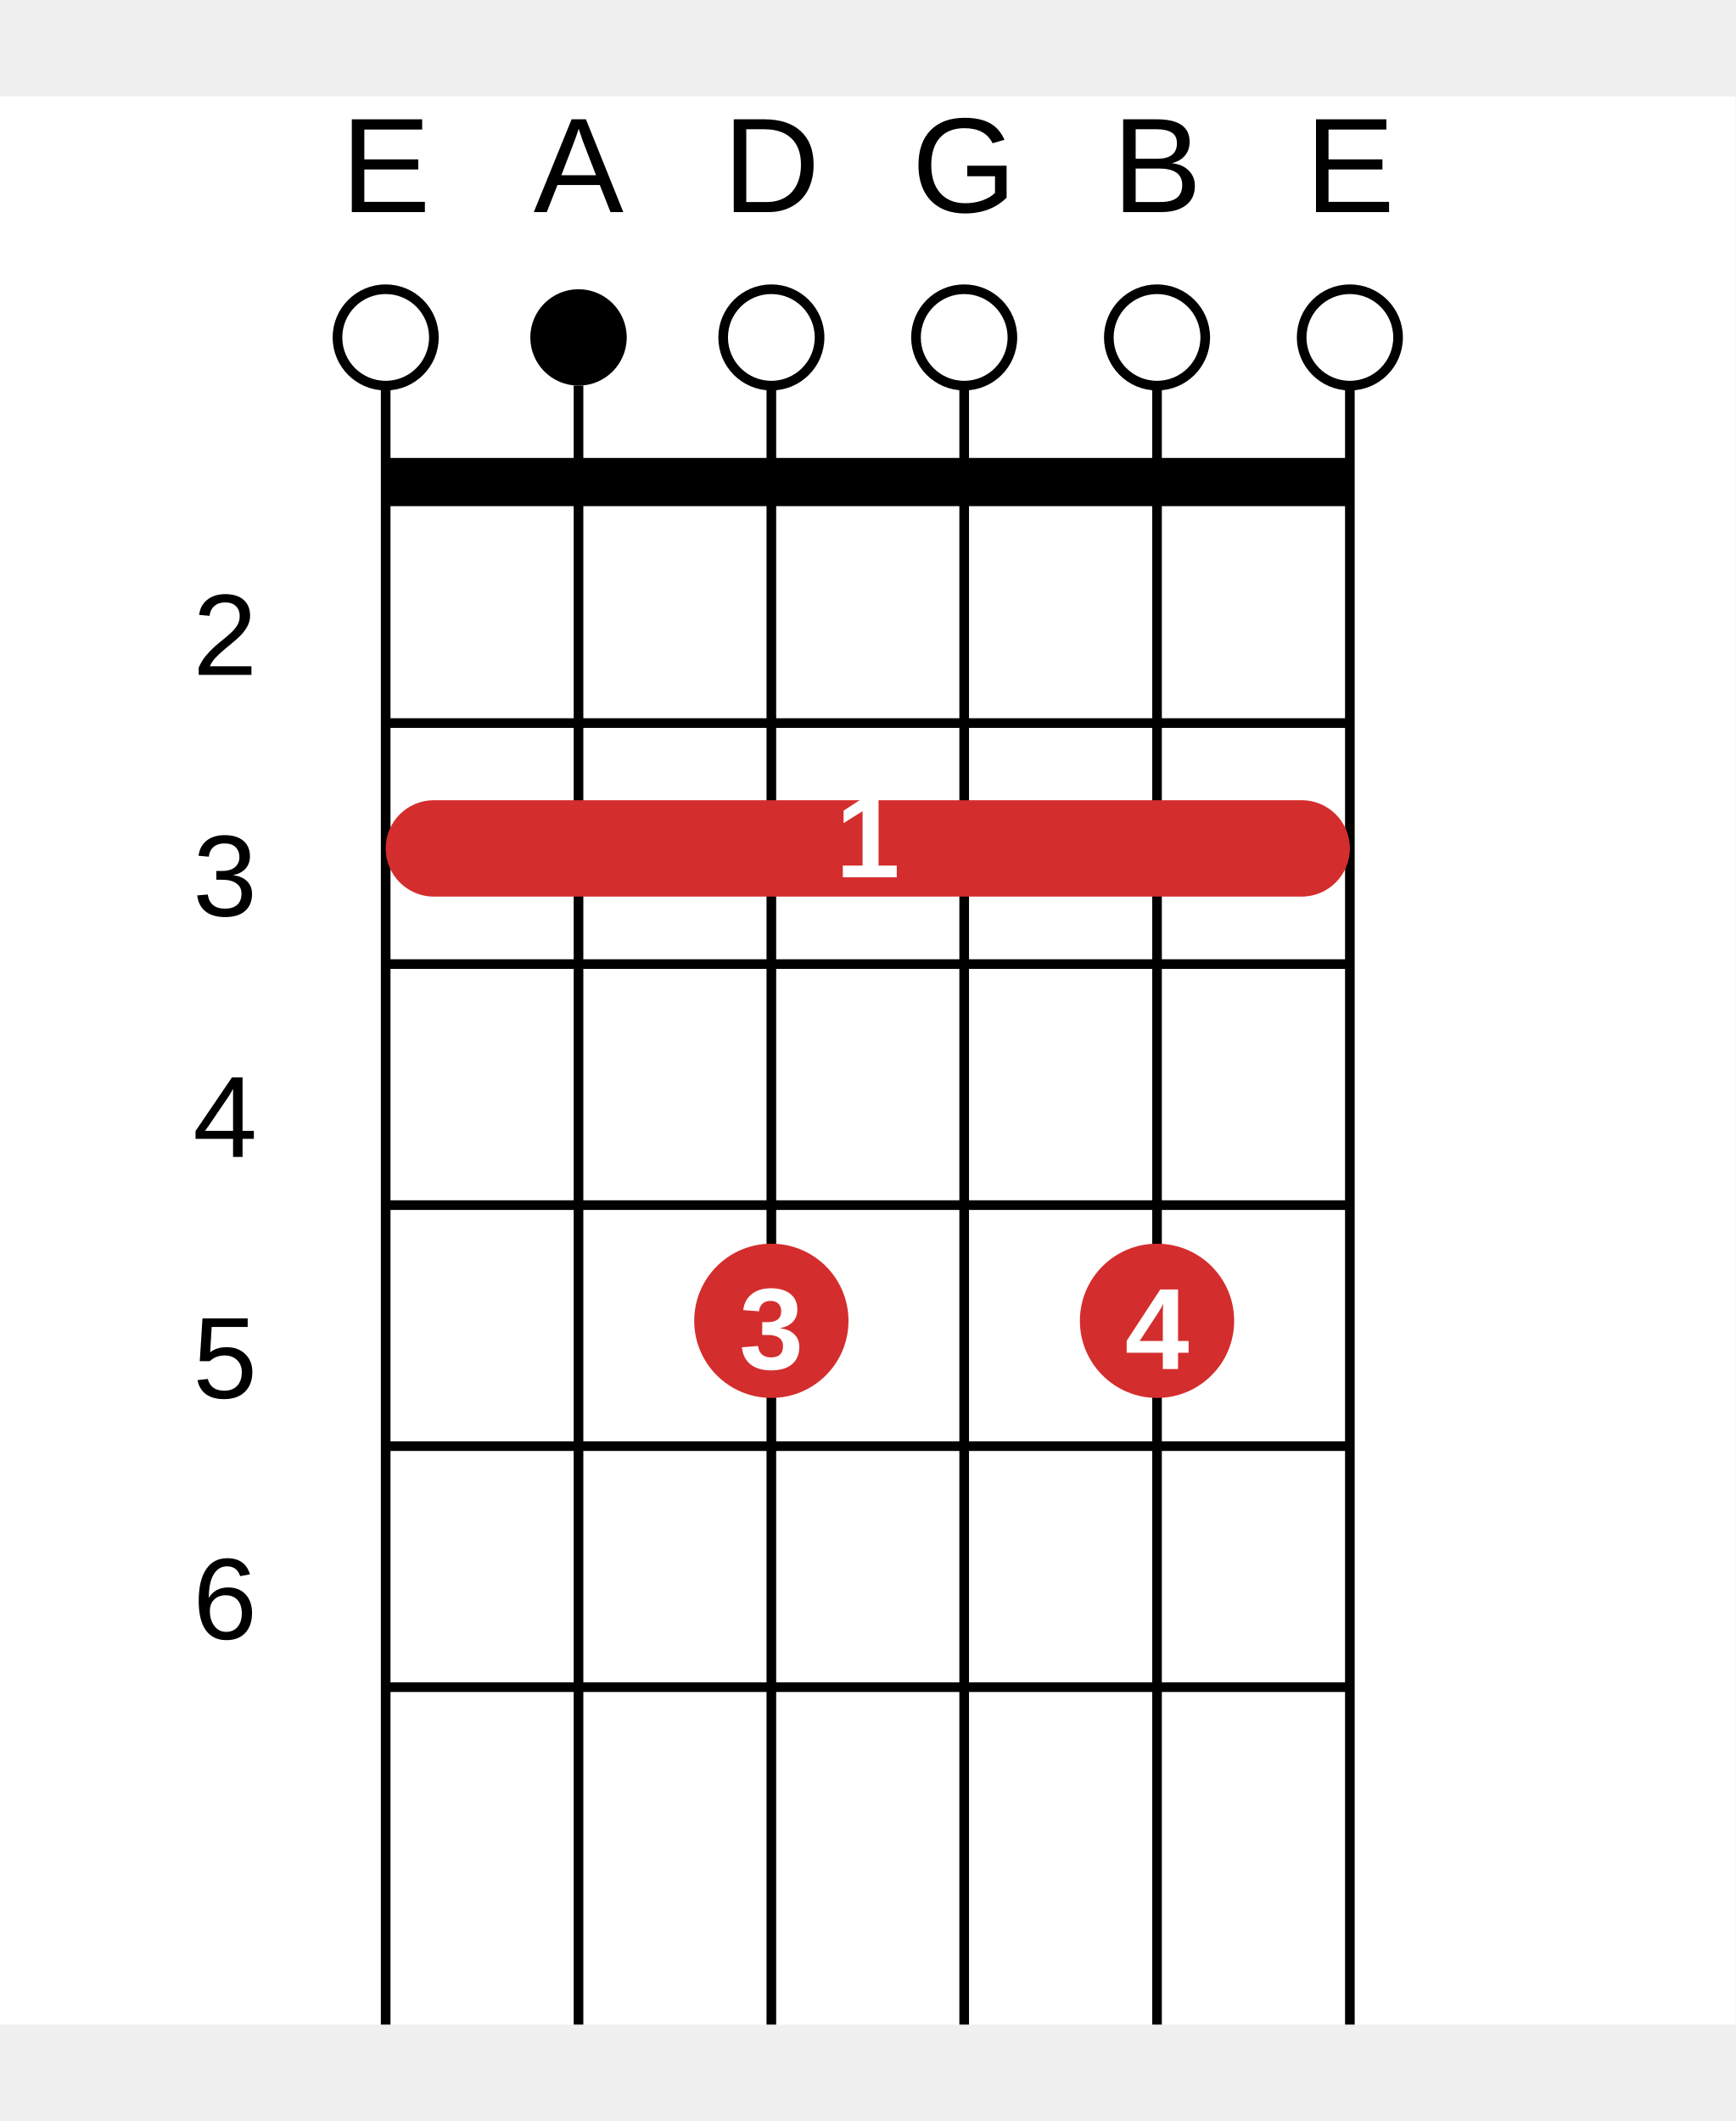
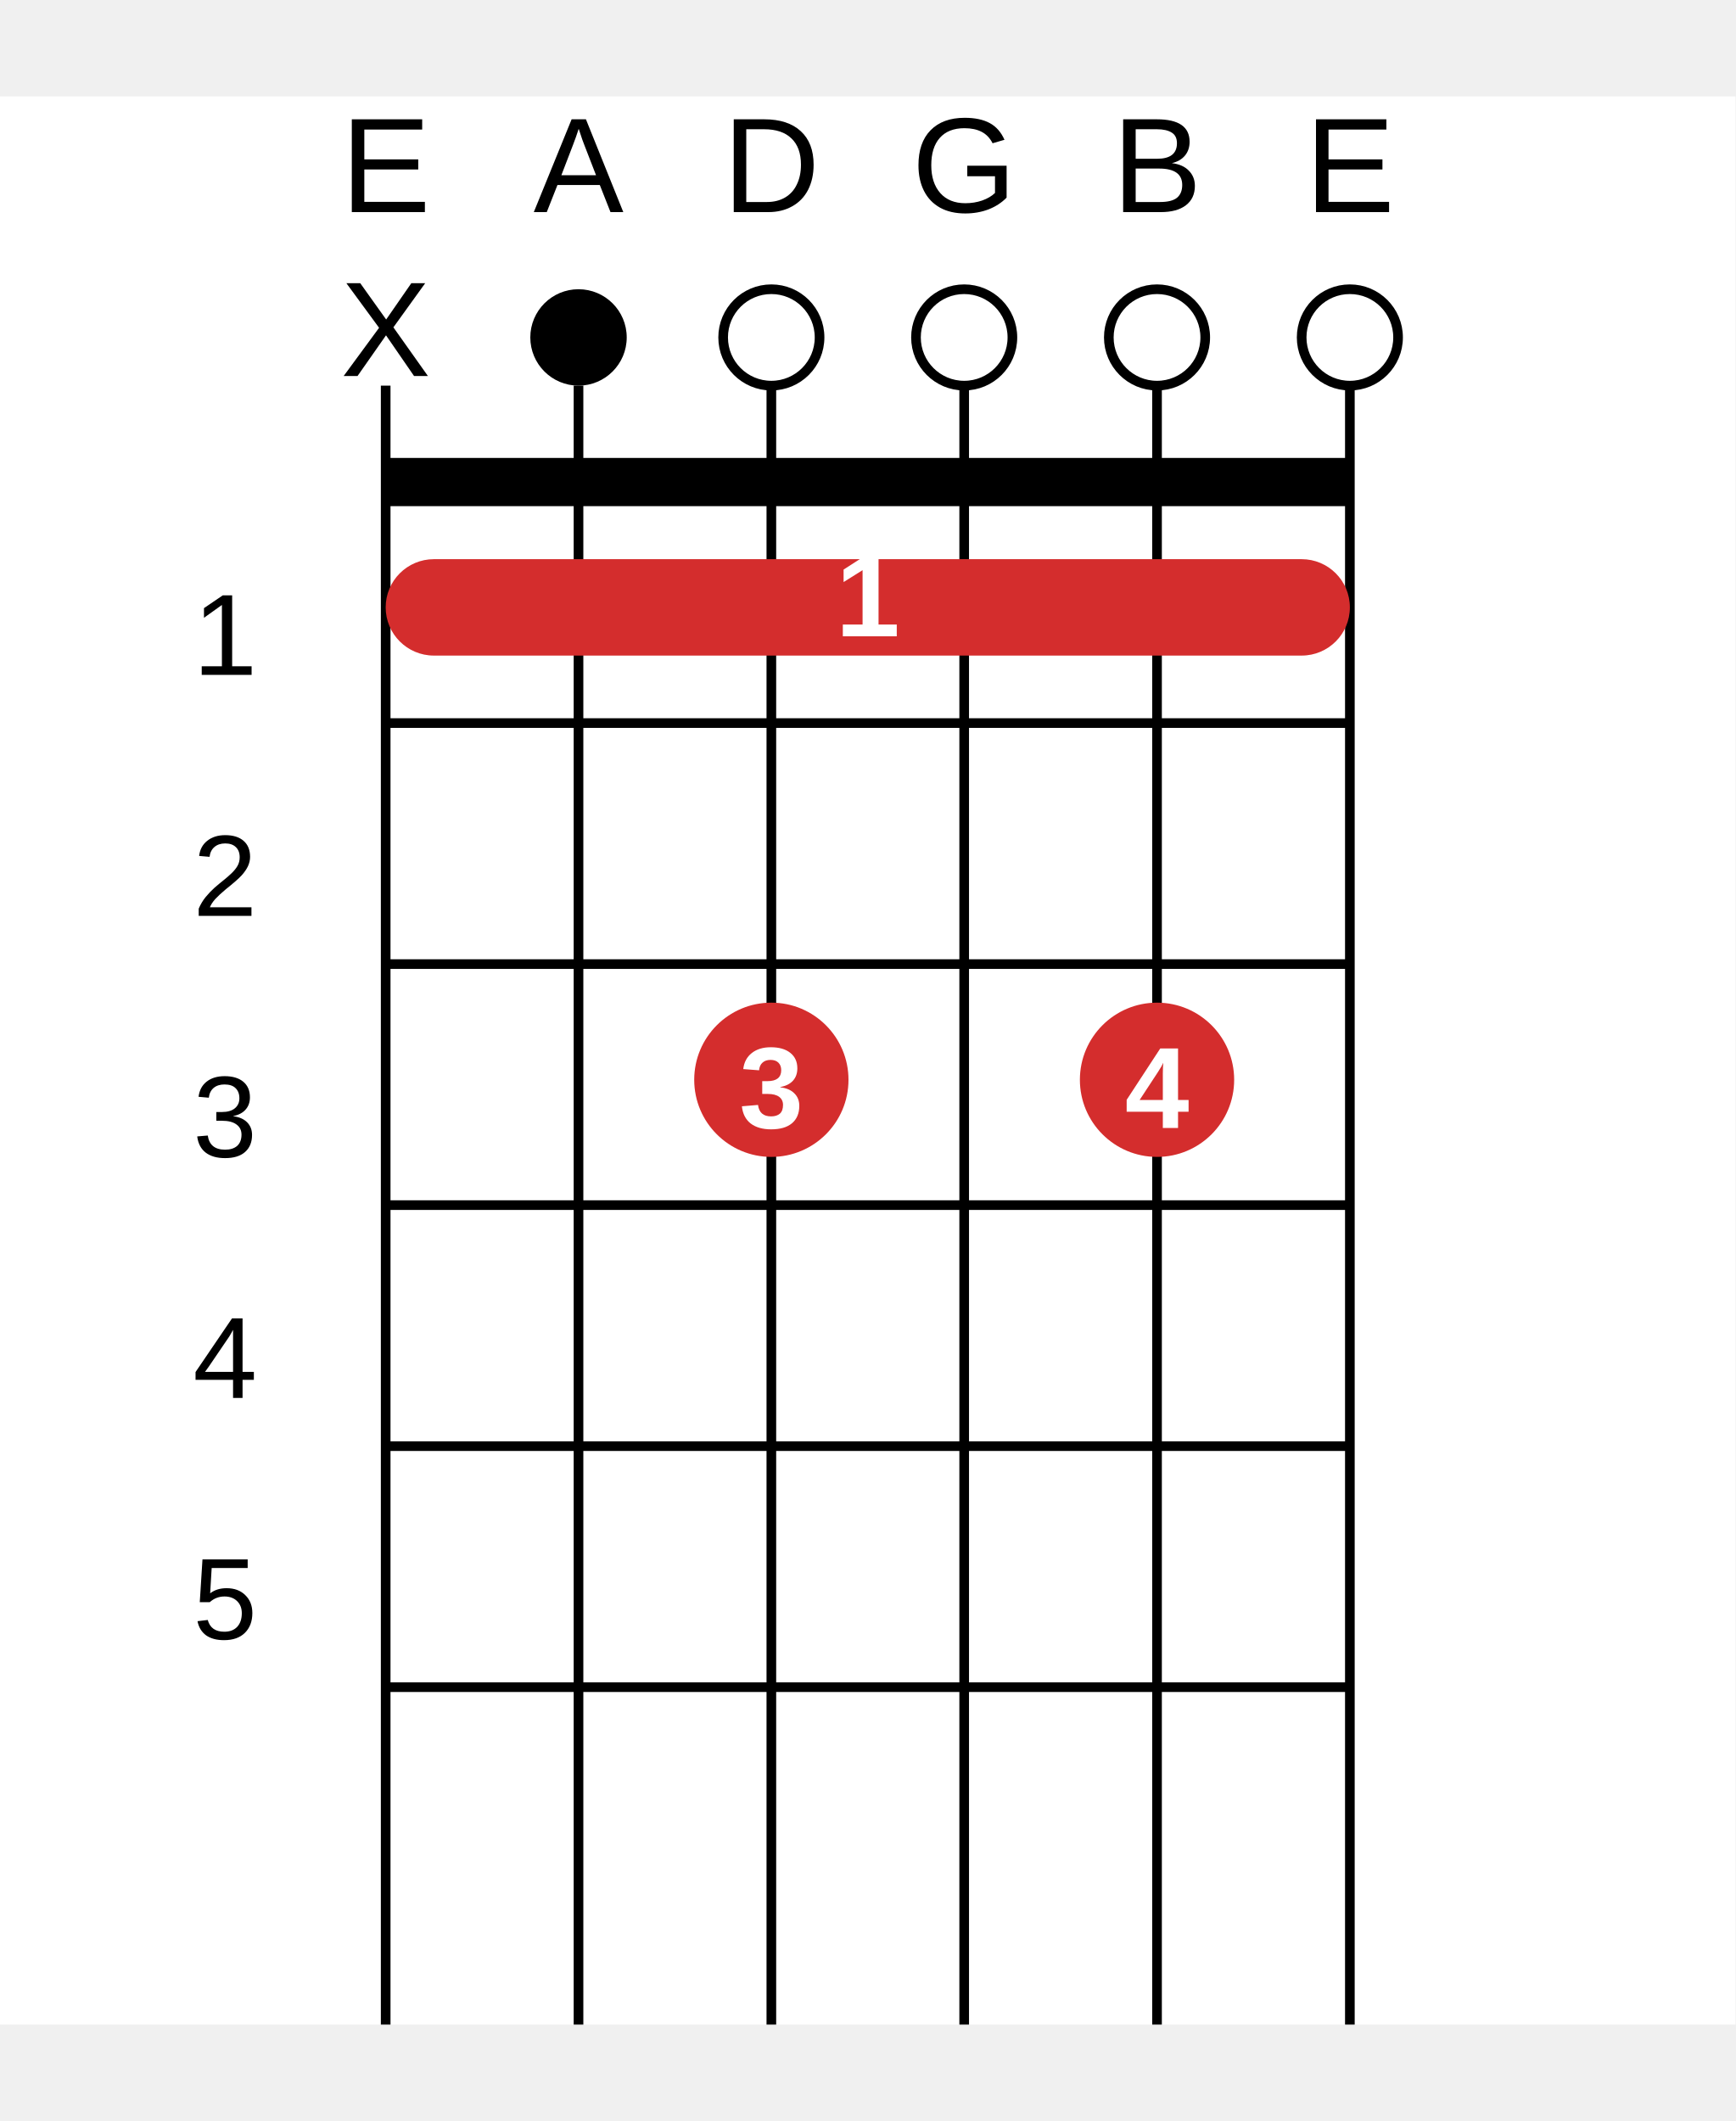
<svg xmlns="http://www.w3.org/2000/svg" width="180" height="220" viewBox="0 0 180 220" aria-label="B7">
  <g transform="translate(0, 10)">
    <rect width="180" height="200" fill="#fff" />
    <text x="40" y="12" font-size="14" font-family="Arial" fill="#000" text-anchor="middle">E</text>
    <text x="60" y="12" font-size="14" font-family="Arial" fill="#000" text-anchor="middle">A</text>
    <text x="80" y="12" font-size="14" font-family="Arial" fill="#000" text-anchor="middle">D</text>
    <text x="100" y="12" font-size="14" font-family="Arial" fill="#000" text-anchor="middle">G</text>
    <text x="120" y="12" font-size="14" font-family="Arial" fill="#000" text-anchor="middle">B</text>
    <text x="140" y="12" font-size="14" font-family="Arial" fill="#000" text-anchor="middle">E</text>
    <line x1="40" y1="30" x2="40" y2="200" stroke="#000" stroke-width="1" />
    <line x1="60" y1="30" x2="60" y2="200" stroke="#000" stroke-width="1" />
    <line x1="80" y1="30" x2="80" y2="200" stroke="#000" stroke-width="1" />
    <line x1="100" y1="30" x2="100" y2="200" stroke="#000" stroke-width="1" />
    <line x1="120" y1="30" x2="120" y2="200" stroke="#000" stroke-width="1" />
    <line x1="140" y1="30" x2="140" y2="200" stroke="#000" stroke-width="1" />
    <line x1="40" y1="40" x2="140" y2="40" stroke="#000" stroke-width="5" />
    <line x1="40" y1="65" x2="140" y2="65" stroke="#000" stroke-width="1" />
    <line x1="40" y1="90" x2="140" y2="90" stroke="#000" stroke-width="1" />
    <line x1="40" y1="115" x2="140" y2="115" stroke="#000" stroke-width="1" />
    <line x1="40" y1="140" x2="140" y2="140" stroke="#000" stroke-width="1" />
    <line x1="40" y1="165" x2="140" y2="165" stroke="#000" stroke-width="1" />
-     <text x="20" y="60" font-size="12" font-family="Arial" fill="#000">2</text>
-     <text x="20" y="85" font-size="12" font-family="Arial" fill="#000">3</text>
-     <text x="20" y="110" font-size="12" font-family="Arial" fill="#000">4</text>
-     <text x="20" y="135" font-size="12" font-family="Arial" fill="#000">5</text>
-     <text x="20" y="160" font-size="12" font-family="Arial" fill="#000">6</text>
-     <circle cx="40" cy="25" r="5" fill="white" stroke="#000" stroke-width="1" />
+     <text x="20" y="60" font-size="12" font-family="Arial" fill="#000">1</text>
+     <text x="20" y="85" font-size="12" font-family="Arial" fill="#000">2</text>
+     <text x="20" y="110" font-size="12" font-family="Arial" fill="#000">3</text>
+     <text x="20" y="135" font-size="12" font-family="Arial" fill="#000">4</text>
+     <text x="20" y="160" font-size="12" font-family="Arial" fill="#000">5</text>
+     <text x="40" y="29" font-size="14" font-family="Arial" fill="#000" text-anchor="middle">X</text>
    <circle cx="60" cy="25" r="5" fill="black" />
    <circle cx="80" cy="25" r="5" fill="white" stroke="#000" stroke-width="1" />
    <circle cx="100" cy="25" r="5" fill="white" stroke="#000" stroke-width="1" />
    <circle cx="120" cy="25" r="5" fill="white" stroke="#000" stroke-width="1" />
    <circle cx="140" cy="25" r="5" fill="white" stroke="#000" stroke-width="1" />
-     <rect x="40" y="73" width="100" height="10" rx="5" ry="5" fill="#D42D2D" />
-     <text x="90" y="81" font-size="12" font-family="Arial" fill="#fff" text-anchor="middle" font-weight="bold">1</text>
-     <circle cx="80" cy="127" r="8" fill="#D42D2D" />
-     <text x="80" y="132" font-size="12" font-family="Arial" fill="#fff" text-anchor="middle" font-weight="bold">3</text>
-     <circle cx="120" cy="127" r="8" fill="#D42D2D" />
-     <text x="120" y="132" font-size="12" font-family="Arial" fill="#fff" text-anchor="middle" font-weight="bold">4</text>
+     <rect x="40" y="48" width="100" height="10" rx="5" ry="5" fill="#D42D2D" />
+     <text x="90" y="56" font-size="12" font-family="Arial" fill="#fff" text-anchor="middle" font-weight="bold">1</text>
+     <circle cx="80" cy="102" r="8" fill="#D42D2D" />
+     <text x="80" y="107" font-size="12" font-family="Arial" fill="#fff" text-anchor="middle" font-weight="bold">3</text>
+     <circle cx="120" cy="102" r="8" fill="#D42D2D" />
+     <text x="120" y="107" font-size="12" font-family="Arial" fill="#fff" text-anchor="middle" font-weight="bold">4</text>
  </g>
</svg>
